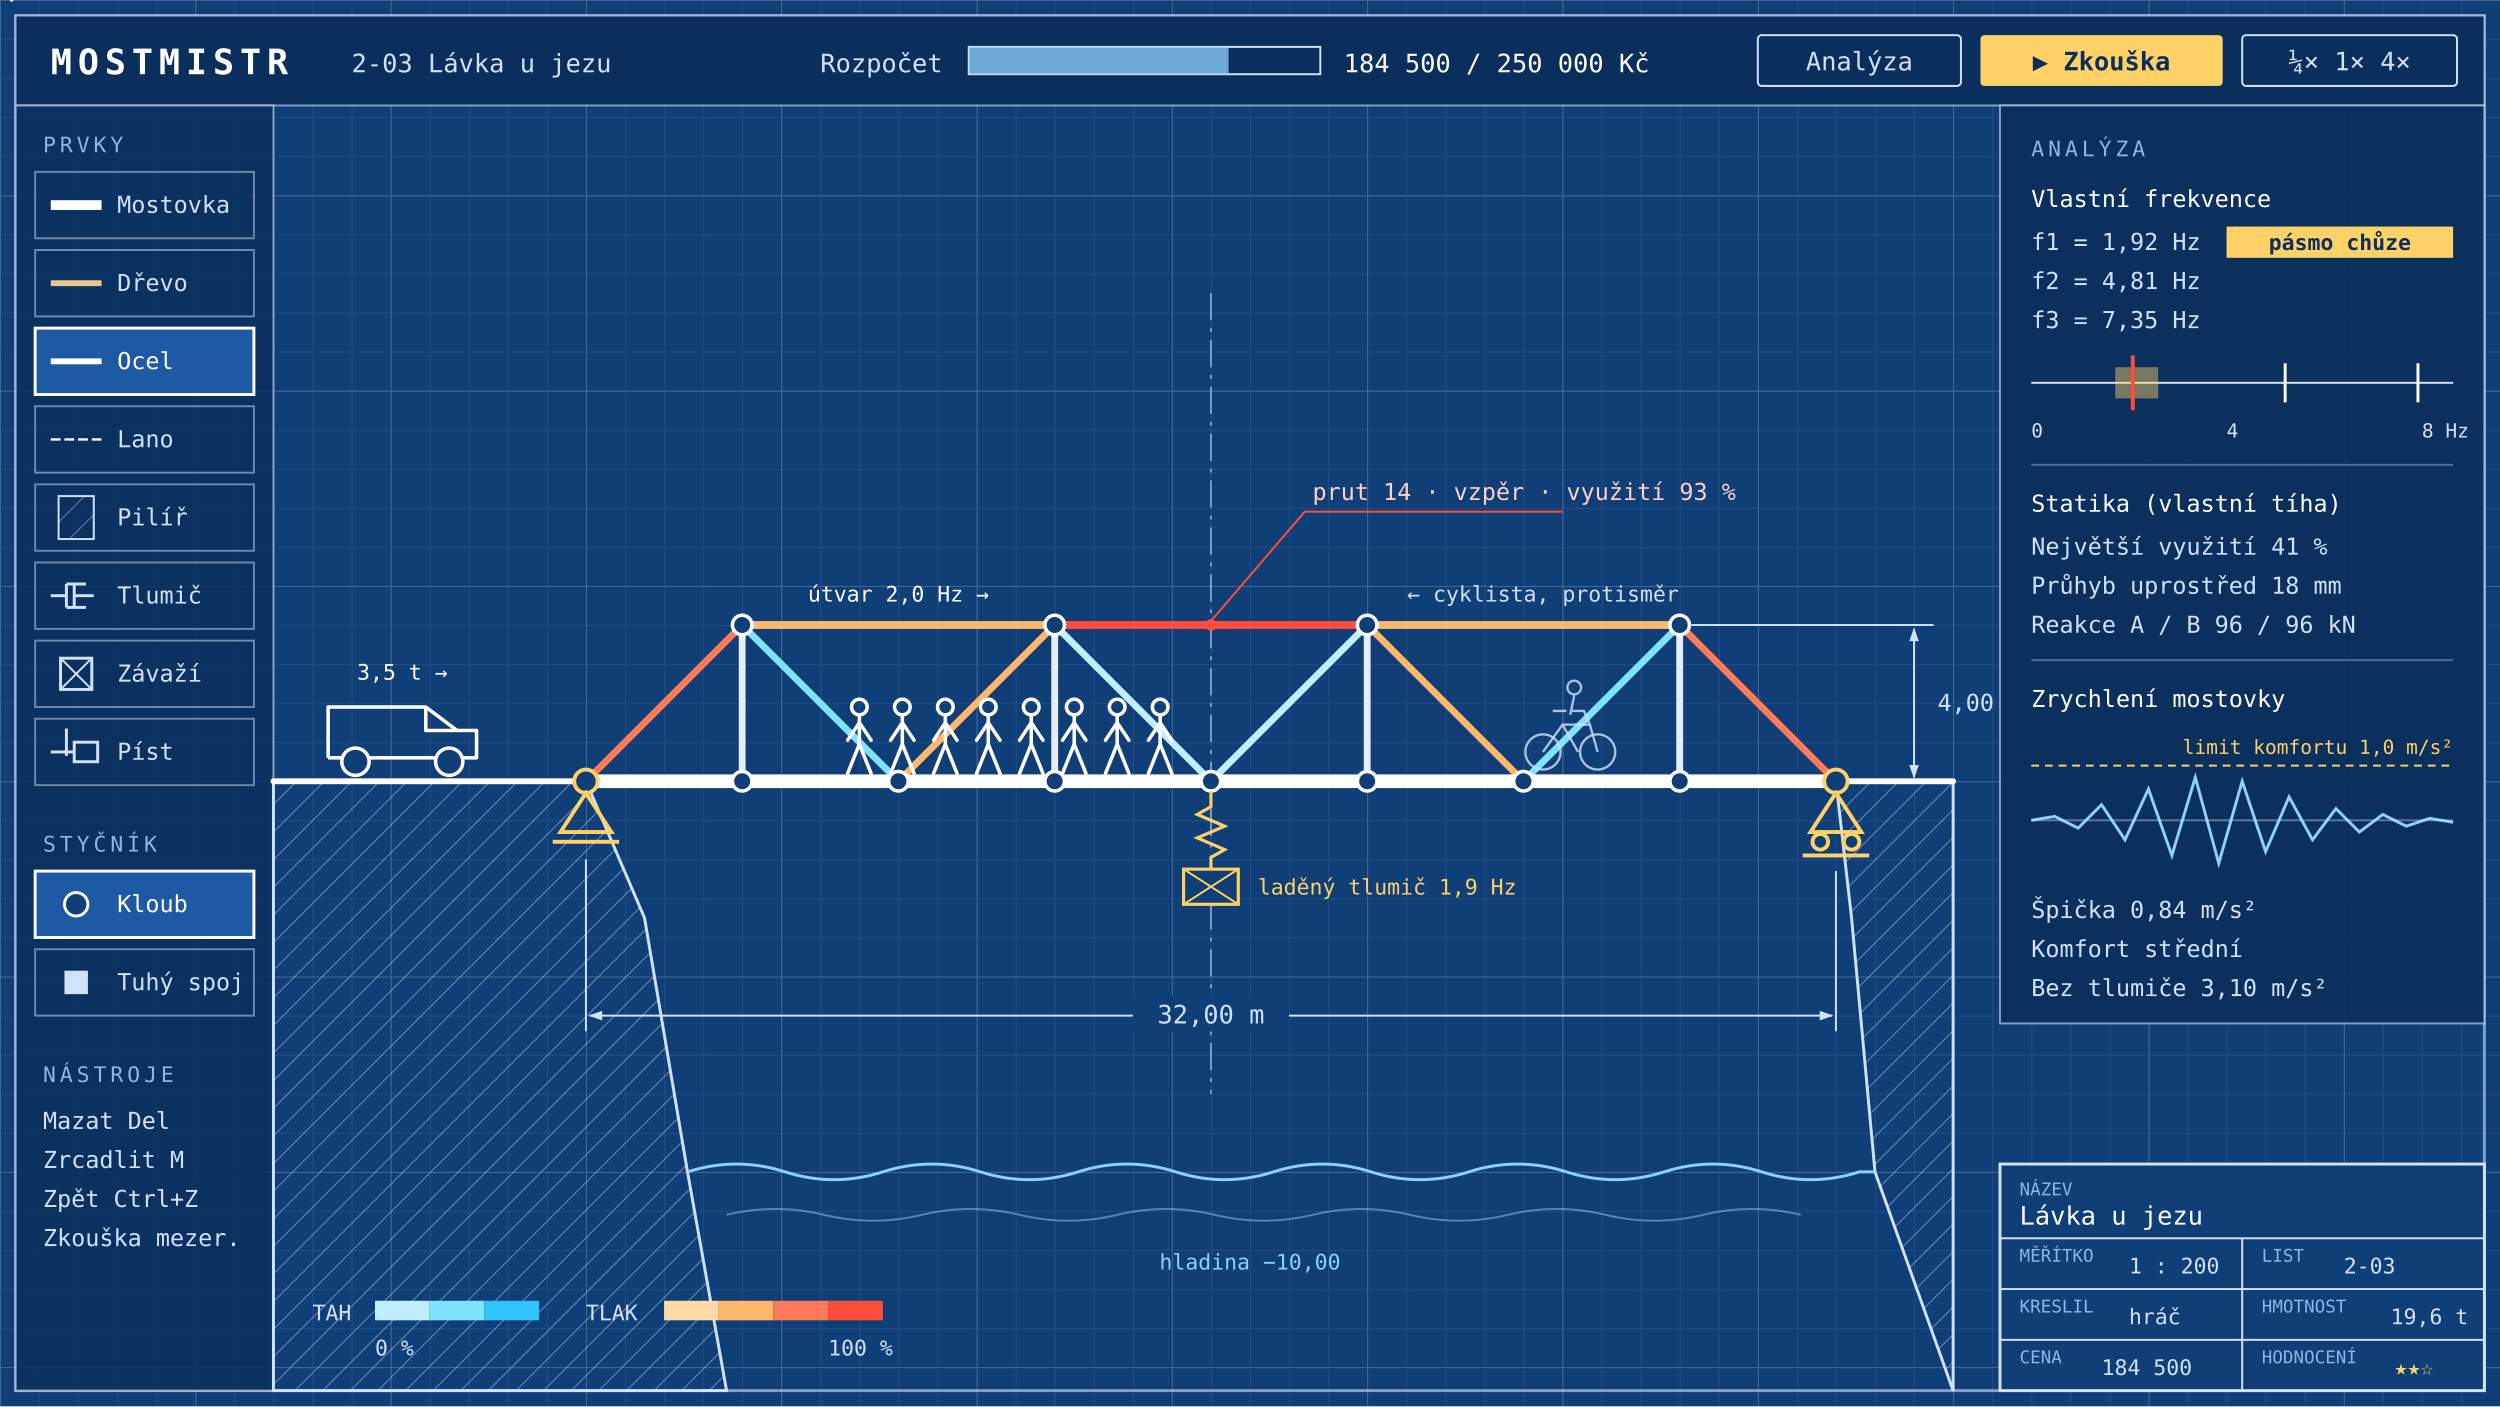
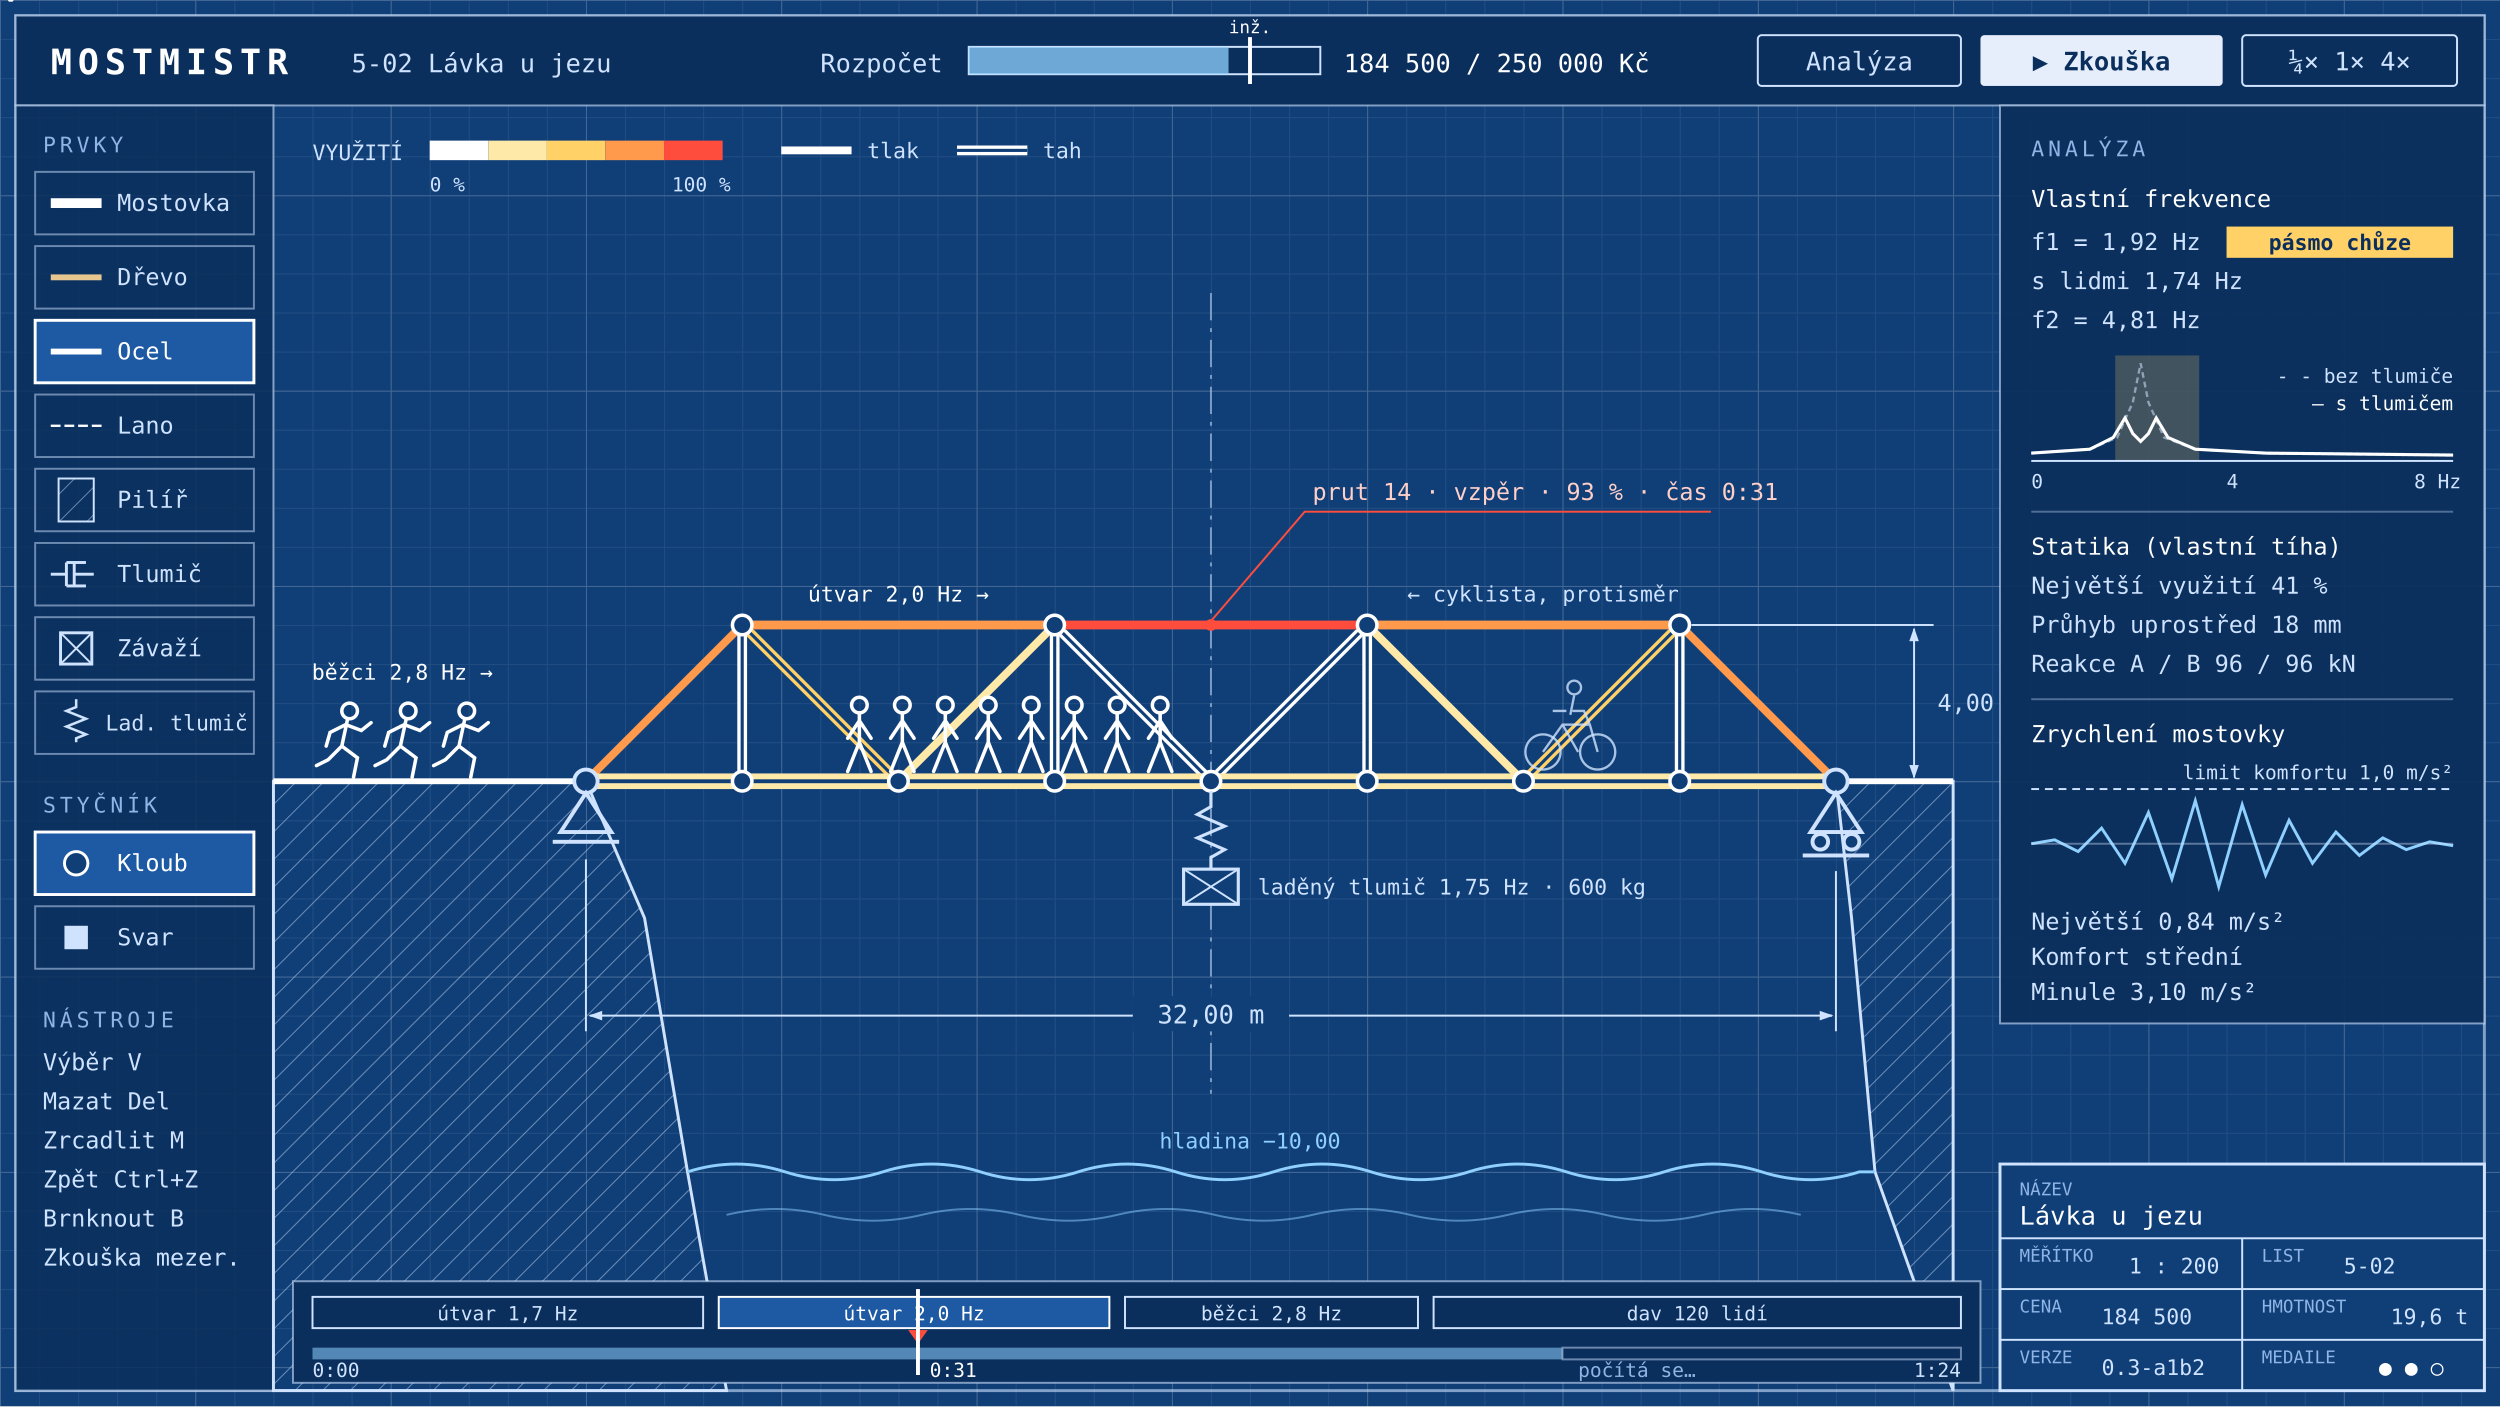
<svg xmlns="http://www.w3.org/2000/svg" viewBox="0 0 1280 720" width="1280" height="720" font-family="'DejaVu Sans Mono','Consolas','Courier New',monospace">
  <defs>
    <pattern id="g1" width="20" height="20" patternUnits="userSpaceOnUse">
      <path d="M20 0H0V20" fill="none" stroke="#ffffff" stroke-opacity="0.07" stroke-width="1" />
    </pattern>
    <pattern id="g5" width="100" height="100" patternUnits="userSpaceOnUse">
      <rect width="100" height="100" fill="url(#g1)" />
      <path d="M100 0H0V100" fill="none" stroke="#ffffff" stroke-opacity="0.16" stroke-width="1" />
    </pattern>
    <pattern id="srafy" width="10" height="10" patternUnits="userSpaceOnUse" patternTransform="rotate(45)">
      <line x1="0" y1="0" x2="0" y2="10" stroke="#cfe3ff" stroke-opacity="0.45" stroke-width="1" />
    </pattern>
    <marker id="sipka" viewBox="0 0 10 10" refX="9" refY="5" markerWidth="7" markerHeight="7" orient="auto-start-reverse">
      <path d="M0 1.5 L10 5 L0 8.5 z" fill="#cfe3ff" />
    </marker>
  </defs>
  <rect width="1280" height="720" fill="#103f78" />
  <rect width="1280" height="720" fill="url(#g5)" />
  <rect x="8" y="8" width="1264" height="704" fill="none" stroke="#cfe3ff" stroke-opacity="0.6" stroke-width="1.5" />
  <g>
    <rect x="8" y="8" width="1264" height="46" fill="#0b2f5c" stroke="#cfe3ff" stroke-opacity="0.6" />
    <text x="26" y="38" fill="#ffffff" font-size="18" font-weight="bold" letter-spacing="3">MOSTMISTR</text>
-     <text x="180" y="37" fill="#cfe3ff" font-size="13">2-03  Lávka u jezu</text>
+     <text x="180" y="37" fill="#cfe3ff" font-size="13">5-02  Lávka u jezu</text>
    <text x="420" y="37" fill="#cfe3ff" font-size="13">Rozpočet</text>
    <rect x="496" y="24" width="180" height="14" fill="none" stroke="#cfe3ff" />
    <rect x="496" y="24" width="133" height="14" fill="#8fd0ff" fill-opacity="0.75" />
+     <line x1="640" y1="19" x2="640" y2="43" stroke="#ffffff" stroke-width="2" />
+     <text x="640" y="17" fill="#ffffff" font-size="9" text-anchor="middle">inž.</text>
    <text x="688" y="37" fill="#ffffff" font-size="13">184 500 / 250 000 Kč</text>
    <g font-size="13">
      <rect x="900" y="18" width="104" height="26" rx="2" fill="none" stroke="#cfe3ff" />
      <text x="952" y="36" fill="#cfe3ff" text-anchor="middle">Analýza</text>
-       <rect x="1014" y="18" width="124" height="26" rx="2" fill="#ffd166" />
+       <rect x="1014" y="18" width="124" height="26" rx="2" fill="#e6eefc" />
      <text x="1076" y="36" fill="#0b2f5c" text-anchor="middle" font-weight="bold">▶ Zkouška</text>
      <rect x="1148" y="18" width="110" height="26" rx="2" fill="none" stroke="#cfe3ff" />
      <text x="1203" y="36" fill="#cfe3ff" text-anchor="middle">¼× 1× 4×</text>
    </g>
  </g>
  <g font-size="12" fill="#cfe3ff">
    <rect x="8" y="54" width="132" height="658" fill="#0b2f5c" fill-opacity="0.85" stroke="#cfe3ff" stroke-opacity="0.6" />
    <text x="22" y="78" font-size="11" letter-spacing="2" fill="#8fb4e6">PRVKY</text>
    <g>
-       <rect x="18" y="88" width="112" height="34" fill="none" stroke="#cfe3ff" stroke-opacity="0.5" />
-       <line x1="26" y1="105" x2="52" y2="105" stroke="#ffffff" stroke-width="5" />
-       <text x="60" y="109">Mostovka</text>
-     </g>
-     <g>
-       <rect x="18" y="128" width="112" height="34" fill="none" stroke="#cfe3ff" stroke-opacity="0.5" />
-       <line x1="26" y1="145" x2="52" y2="145" stroke="#e8c690" stroke-width="3" />
-       <text x="60" y="149">Dřevo</text>
-     </g>
-     <g>
-       <rect x="18" y="168" width="112" height="34" fill="#1d5aa3" stroke="#ffffff" stroke-width="1.5" />
-       <line x1="26" y1="185" x2="52" y2="185" stroke="#ffffff" stroke-width="3" />
-       <text x="60" y="189" fill="#ffffff">Ocel</text>
-     </g>
-     <g>
-       <rect x="18" y="208" width="112" height="34" fill="none" stroke="#cfe3ff" stroke-opacity="0.5" />
-       <line x1="26" y1="225" x2="52" y2="225" stroke="#ffffff" stroke-width="1.2" stroke-dasharray="5 2" />
-       <text x="60" y="229">Lano</text>
-     </g>
-     <g>
-       <rect x="18" y="248" width="112" height="34" fill="none" stroke="#cfe3ff" stroke-opacity="0.5" />
-       <rect x="30" y="254" width="18" height="22" fill="url(#srafy)" stroke="#cfe3ff" />
-       <text x="60" y="269">Pilíř</text>
-     </g>
-     <g>
-       <rect x="18" y="288" width="112" height="34" fill="none" stroke="#cfe3ff" stroke-opacity="0.5" />
-       <path d="M26 305h8m0-6v12m4-12v12m-4-12h10m-10 12h10m-6-6h10" fill="none" stroke="#cfe3ff" stroke-width="1.5" />
-       <text x="60" y="309">Tlumič</text>
-     </g>
-     <g>
-       <rect x="18" y="328" width="112" height="34" fill="none" stroke="#cfe3ff" stroke-opacity="0.5" />
-       <rect x="31" y="337" width="16" height="16" fill="none" stroke="#cfe3ff" stroke-width="1.5" />
-       <path d="M31 337l16 16m0-16l-16 16" stroke="#cfe3ff" stroke-width="1" />
-       <text x="60" y="349">Závaží</text>
-     </g>
-     <g>
-       <rect x="18" y="368" width="112" height="34" fill="none" stroke="#cfe3ff" stroke-opacity="0.5" />
-       <path d="M26 385h12m0-5h12v10h-12zm-4-7v14" fill="none" stroke="#cfe3ff" stroke-width="1.5" />
-       <text x="60" y="389">Píst</text>
-     </g>
-     <text x="22" y="436" font-size="11" letter-spacing="2" fill="#8fb4e6">STYČNÍK</text>
-     <g>
-       <rect x="18" y="446" width="112" height="34" fill="#1d5aa3" stroke="#ffffff" stroke-width="1.5" />
-       <circle cx="39" cy="463" r="6" fill="#103f78" stroke="#ffffff" stroke-width="1.5" />
-       <text x="60" y="467" fill="#ffffff">Kloub</text>
-     </g>
-     <g>
-       <rect x="18" y="486" width="112" height="34" fill="none" stroke="#cfe3ff" stroke-opacity="0.5" />
-       <rect x="33" y="497" width="12" height="12" fill="#cfe3ff" />
-       <text x="60" y="507">Tuhý spoj</text>
-     </g>
-     <text x="22" y="554" font-size="11" letter-spacing="2" fill="#8fb4e6">NÁSTROJE</text>
-     <text x="22" y="578">Mazat      Del</text>
-     <text x="22" y="598">Zrcadlit     M</text>
-     <text x="22" y="618">Zpět    Ctrl+Z</text>
-     <text x="22" y="638">Zkouška  mezer.</text>
+       <rect x="18" y="88" width="112" height="32" fill="none" stroke="#cfe3ff" stroke-opacity="0.5" />
+       <line x1="26" y1="104" x2="52" y2="104" stroke="#ffffff" stroke-width="5" />
+       <text x="60" y="108">Mostovka</text>
+     </g>
+     <g>
+       <rect x="18" y="126" width="112" height="32" fill="none" stroke="#cfe3ff" stroke-opacity="0.5" />
+       <line x1="26" y1="142" x2="52" y2="142" stroke="#e8c690" stroke-width="3" />
+       <text x="60" y="146">Dřevo</text>
+     </g>
+     <g>
+       <rect x="18" y="164" width="112" height="32" fill="#1d5aa3" stroke="#ffffff" stroke-width="1.5" />
+       <line x1="26" y1="180" x2="52" y2="180" stroke="#ffffff" stroke-width="3" />
+       <text x="60" y="184" fill="#ffffff">Ocel</text>
+     </g>
+     <g>
+       <rect x="18" y="202" width="112" height="32" fill="none" stroke="#cfe3ff" stroke-opacity="0.5" />
+       <line x1="26" y1="218" x2="52" y2="218" stroke="#ffffff" stroke-width="1.2" stroke-dasharray="5 2" />
+       <text x="60" y="222">Lano</text>
+     </g>
+     <g>
+       <rect x="18" y="240" width="112" height="32" fill="none" stroke="#cfe3ff" stroke-opacity="0.5" />
+       <rect x="30" y="245" width="18" height="22" fill="url(#srafy)" stroke="#cfe3ff" />
+       <text x="60" y="260">Pilíř</text>
+     </g>
+     <g>
+       <rect x="18" y="278" width="112" height="32" fill="none" stroke="#cfe3ff" stroke-opacity="0.5" />
+       <path d="M26 294h8m0-6v12m4-12v12m-4-12h10m-10 12h10m-6-6h10" fill="none" stroke="#cfe3ff" stroke-width="1.5" />
+       <text x="60" y="298">Tlumič</text>
+     </g>
+     <g>
+       <rect x="18" y="316" width="112" height="32" fill="none" stroke="#cfe3ff" stroke-opacity="0.5" />
+       <rect x="31" y="324" width="16" height="16" fill="none" stroke="#cfe3ff" stroke-width="1.5" />
+       <path d="M31 324l16 16m0-16l-16 16" stroke="#cfe3ff" stroke-width="1" />
+       <text x="60" y="336">Závaží</text>
+     </g>
+     <g>
+       <rect x="18" y="354" width="112" height="32" fill="none" stroke="#cfe3ff" stroke-opacity="0.5" />
+       <path d="M39 358v4l-5 2 10 4-10 4 10 4-5 2v2" fill="none" stroke="#cfe3ff" stroke-width="1.3" />
+       <text x="54" y="374" font-size="11">Lad. tlumič</text>
+     </g>
+     <text x="22" y="416" font-size="11" letter-spacing="2" fill="#8fb4e6">STYČNÍK</text>
+     <g>
+       <rect x="18" y="426" width="112" height="32" fill="#1d5aa3" stroke="#ffffff" stroke-width="1.5" />
+       <circle cx="39" cy="442" r="6" fill="#103f78" stroke="#ffffff" stroke-width="1.5" />
+       <text x="60" y="446" fill="#ffffff">Kloub</text>
+     </g>
+     <g>
+       <rect x="18" y="464" width="112" height="32" fill="none" stroke="#cfe3ff" stroke-opacity="0.5" />
+       <rect x="33" y="474" width="12" height="12" fill="#cfe3ff" />
+       <text x="60" y="484">Svar</text>
+     </g>
+     <text x="22" y="526" font-size="11" letter-spacing="2" fill="#8fb4e6">NÁSTROJE</text>
+     <text x="22" y="548">Výběr        V</text>
+     <text x="22" y="568">Mazat      Del</text>
+     <text x="22" y="588">Zrcadlit     M</text>
+     <text x="22" y="608">Zpět    Ctrl+Z</text>
+     <text x="22" y="628">Brnknout     B</text>
+     <text x="22" y="648">Zkouška  mezer.</text>
+   </g>
+   <g font-size="11" fill="#cfe3ff">
+     <text x="160" y="82">VYUŽITÍ</text>
+     <rect x="220" y="72" width="30" height="10" fill="#ffffff" />
+     <rect x="250" y="72" width="30" height="10" fill="#ffe9a8" />
+     <rect x="280" y="72" width="30" height="10" fill="#ffd166" />
+     <rect x="310" y="72" width="30" height="10" fill="#ff9a4d" />
+     <rect x="340" y="72" width="30" height="10" fill="#ff4d3d" />
+     <text x="220" y="98" font-size="10">0 %</text>
+     <text x="344" y="98" font-size="10">100 %</text>
+     <line x1="400" y1="77" x2="436" y2="77" stroke="#ffffff" stroke-width="4" />
+     <text x="444" y="81">tlak</text>
+     <line x1="490" y1="77" x2="526" y2="77" stroke="#ffffff" stroke-width="5" />
+     <line x1="490" y1="77" x2="526" y2="77" stroke="#103f78" stroke-width="1.6" />
+     <text x="534" y="81">tah</text>
  </g>
  <g>
    <path d="M140 400 H300 L330 470 L352 600 L372 712 H140 Z" fill="url(#srafy)" stroke="#cfe3ff" stroke-width="1.5" />
    <path d="M1000 712 L960 600 L948 470 L940 400 H1000 Z" fill="url(#srafy)" stroke="#cfe3ff" stroke-width="1.5" />
    <path d="M352 600 q25 -8 50 0 t50 0 t50 0 t50 0 t50 0 t50 0 t50 0 t50 0 t50 0 t50 0 t50 0 t50 0 l8 0" fill="none" stroke="#8fd0ff" stroke-width="1.5" />
    <path d="M372 622 q25 -6 50 0 t50 0 t50 0 t50 0 t50 0 t50 0 t50 0 t50 0 t50 0 t50 0 t50 0" fill="none" stroke="#8fd0ff" stroke-opacity="0.5" stroke-width="1" />
-     <text x="640" y="650" fill="#8fd0ff" font-size="11" text-anchor="middle">hladina  −10,00</text>
+     <text x="640" y="588" fill="#8fd0ff" font-size="11" text-anchor="middle">hladina  −10,00</text>
  </g>
  <line x1="620" y1="150" x2="620" y2="560" stroke="#cfe3ff" stroke-opacity="0.55" stroke-width="1" stroke-dasharray="14 4 2 4" />
-   <g stroke-linecap="round">
-     <g stroke-width="3.5">
-       <line x1="300" y1="400" x2="380" y2="320" stroke="#ff7a59" />
-       <line x1="380" y1="320" x2="460" y2="400" stroke="#7fe3ff" />
-       <line x1="460" y1="400" x2="540" y2="320" stroke="#ffb86b" />
-       <line x1="540" y1="320" x2="620" y2="400" stroke="#bfefff" />
-       <line x1="620" y1="400" x2="700" y2="320" stroke="#bfefff" />
-       <line x1="700" y1="320" x2="780" y2="400" stroke="#ffb86b" />
-       <line x1="780" y1="400" x2="860" y2="320" stroke="#7fe3ff" />
-       <line x1="860" y1="320" x2="940" y2="400" stroke="#ff7a59" />
-       <line x1="380" y1="320" x2="380" y2="400" stroke="#e6eefc" />
-       <line x1="540" y1="320" x2="540" y2="400" stroke="#e6eefc" />
-       <line x1="700" y1="320" x2="700" y2="400" stroke="#e6eefc" />
-       <line x1="860" y1="320" x2="860" y2="400" stroke="#e6eefc" />
-     </g>
+   <g stroke-linecap="butt">
    <g stroke-width="4">
-       <line x1="380" y1="320" x2="540" y2="320" stroke="#ffb86b" />
+       <line x1="300" y1="400" x2="380" y2="320" stroke="#ff9a4d" />
+       <line x1="860" y1="320" x2="940" y2="400" stroke="#ff9a4d" />
+       <line x1="460" y1="400" x2="540" y2="320" stroke="#ffe9a8" />
+       <line x1="700" y1="320" x2="780" y2="400" stroke="#ffe9a8" />
+     </g>
+     <g stroke-width="5">
+       <line x1="380" y1="320" x2="460" y2="400" stroke="#ffd166" />
+       <line x1="780" y1="400" x2="860" y2="320" stroke="#ffd166" />
+       <line x1="540" y1="320" x2="620" y2="400" stroke="#ffffff" />
+       <line x1="620" y1="400" x2="700" y2="320" stroke="#ffffff" />
+     </g>
+     <g stroke-width="1.6" stroke="#103f78">
+       <line x1="380" y1="320" x2="460" y2="400" />
+       <line x1="780" y1="400" x2="860" y2="320" />
+       <line x1="540" y1="320" x2="620" y2="400" />
+       <line x1="620" y1="400" x2="700" y2="320" />
+     </g>
+     <g stroke-width="5" stroke="#ffffff">
+       <line x1="380" y1="320" x2="380" y2="400" />
+       <line x1="540" y1="320" x2="540" y2="400" />
+       <line x1="700" y1="320" x2="700" y2="400" />
+       <line x1="860" y1="320" x2="860" y2="400" />
+     </g>
+     <g stroke-width="1.6" stroke="#103f78">
+       <line x1="380" y1="320" x2="380" y2="400" />
+       <line x1="540" y1="320" x2="540" y2="400" />
+       <line x1="700" y1="320" x2="700" y2="400" />
+       <line x1="860" y1="320" x2="860" y2="400" />
+     </g>
+     <g stroke-width="4.5">
+       <line x1="380" y1="320" x2="540" y2="320" stroke="#ff9a4d" />
      <line x1="540" y1="320" x2="700" y2="320" stroke="#ff4d3d" />
-       <line x1="700" y1="320" x2="860" y2="320" stroke="#ffb86b" />
-     </g>
-     <line x1="300" y1="400" x2="940" y2="400" stroke="#ffffff" stroke-width="7" />
+       <line x1="700" y1="320" x2="860" y2="320" stroke="#ff9a4d" />
+     </g>
+     <line x1="300" y1="400" x2="940" y2="400" stroke="#ffe9a8" stroke-width="8" />
+     <line x1="300" y1="400" x2="940" y2="400" stroke="#103f78" stroke-width="2" />
    <line x1="140" y1="400" x2="300" y2="400" stroke="#ffffff" stroke-width="3" />
    <line x1="940" y1="400" x2="1000" y2="400" stroke="#ffffff" stroke-width="3" />
  </g>
  <g fill="#103f78" stroke="#ffffff" stroke-width="1.8">
    <circle cx="380" cy="400" r="5" />
    <circle cx="460" cy="400" r="5" />
    <circle cx="540" cy="400" r="5" />
    <circle cx="620" cy="400" r="5" />
    <circle cx="700" cy="400" r="5" />
    <circle cx="780" cy="400" r="5" />
    <circle cx="860" cy="400" r="5" />
    <circle cx="380" cy="320" r="5" />
    <circle cx="540" cy="320" r="5" />
    <circle cx="700" cy="320" r="5" />
    <circle cx="860" cy="320" r="5" />
  </g>
-   <g fill="none" stroke="#ffd166" stroke-width="2">
+   <g fill="none" stroke="#cfe3ff" stroke-width="2">
    <circle cx="300" cy="400" r="6" fill="#103f78" />
    <path d="M300 406 l-13 20 h26 z" />
    <path d="M283 431 h34" />
    <circle cx="940" cy="400" r="6" fill="#103f78" />
    <path d="M940 406 l-13 20 h26 z" />
    <circle cx="932" cy="431" r="4" />
    <circle cx="948" cy="431" r="4" />
    <path d="M923 438 h34" />
  </g>
-   <g stroke="#ffd166" fill="none" stroke-width="1.6">
+   <g stroke="#cfe3ff" fill="none" stroke-width="1.6">
    <path d="M620 405 v8 l-7 4 l14 6 l-14 6 l14 6 l-7 4 v6" />
    <rect x="606" y="445" width="28" height="18" fill="#103f78" />
    <path d="M606 445 l28 18 m0 -18 l-28 18" stroke-width="1" />
  </g>
-   <text x="644" y="458" fill="#ffd166" font-size="11">laděný tlumič 1,9 Hz</text>
+   <text x="644" y="458" fill="#cfe3ff" font-size="11">laděný tlumič 1,75 Hz · 600 kg</text>
  <g stroke="#ffffff" stroke-width="1.8" fill="none" stroke-linecap="round">
    <g id="panak">
      <circle cx="0" cy="-34" r="4" />
      <path d="M0 -30 v15 M0 -15 l-6 15 M0 -15 l6 15 M0 -26 l-6 9 M0 -26 l6 9" />
    </g>
-     <use href="#panak" x="440" y="396" />
-     <use href="#panak" x="462" y="396" />
-     <use href="#panak" x="484" y="396" />
-     <use href="#panak" x="506" y="396" />
-     <use href="#panak" x="528" y="396" />
-     <use href="#panak" x="550" y="396" />
-     <use href="#panak" x="572" y="396" />
-     <use href="#panak" x="594" y="396" />
+     <use href="#panak" x="440" y="395" />
+     <use href="#panak" x="462" y="395" />
+     <use href="#panak" x="484" y="395" />
+     <use href="#panak" x="506" y="395" />
+     <use href="#panak" x="528" y="395" />
+     <use href="#panak" x="550" y="395" />
+     <use href="#panak" x="572" y="395" />
+     <use href="#panak" x="594" y="395" />
  </g>
  <text x="460" y="308" fill="#ffffff" font-size="11" text-anchor="middle">útvar 2,0 Hz →</text>
+   <g stroke="#ffffff" stroke-width="1.8" fill="none" stroke-linecap="round">
+     <g id="bezec">
+       <circle cx="3" cy="-34" r="4" />
+       <path d="M2 -30 l-3 14 M-1 -16 l8 6 l-2 10 M-1 -16 l-7 7 l-6 3 M1 -27 l8 3 l5 -4 M1 -27 l-8 4 l-2 7" />
+     </g>
+     <use href="#bezec" x="176" y="398" />
+     <use href="#bezec" x="206" y="398" />
+     <use href="#bezec" x="236" y="398" />
+   </g>
+   <text x="206" y="348" fill="#ffffff" font-size="11" text-anchor="middle">běžci 2,8 Hz →</text>
  <g stroke="#cfe3ff" stroke-opacity="0.8" stroke-width="1.2" fill="none">
    <circle cx="790" cy="385" r="9" />
    <circle cx="818" cy="385" r="9" />
    <path d="M790 385 l10 -14 h14 l4 14 M800 371 l8 14 M814 371 l-3 -7 h-6 M802 364 h-7" />
    <circle cx="806" cy="352" r="3.5" />
    <path d="M806 356 l-2 10" />
  </g>
  <text x="790" y="308" fill="#cfe3ff" font-size="11" text-anchor="middle">← cyklista, protisměr</text>
-   <g stroke="#ffffff" stroke-width="1.8" fill="none" stroke-linejoin="round">
-     <path d="M168 388 v-26 h50 l16 12 h10 v14 h-8 M224 388 h-36 M176 388 h-8" />
-     <path d="M218 362 v12 h16" />
-     <circle cx="182" cy="390" r="7" fill="#103f78" />
-     <circle cx="230" cy="390" r="7" fill="#103f78" />
-   </g>
-   <text x="206" y="348" fill="#ffffff" font-size="11" text-anchor="middle">3,5 t →</text>
  <g stroke="#cfe3ff" stroke-width="1" fill="none">
    <line x1="300" y1="440" x2="300" y2="528" />
    <line x1="940" y1="446" x2="940" y2="528" />
    <line x1="302" y1="520" x2="938" y2="520" marker-start="url(#sipka)" marker-end="url(#sipka)" />
    <line x1="866" y1="320" x2="990" y2="320" />
-     <line x1="946" y1="400" x2="990" y2="400" stroke-opacity="0" />
    <line x1="980" y1="322" x2="980" y2="398" marker-start="url(#sipka)" marker-end="url(#sipka)" />
  </g>
  <rect x="580" y="510" width="80" height="18" fill="#103f78" />
  <text x="620" y="524" fill="#cfe3ff" font-size="13" text-anchor="middle">32,00 m</text>
  <text x="992" y="364" fill="#cfe3ff" font-size="12">4,00</text>
  <g>
-     <path d="M620 318 L668 262 H800" fill="none" stroke="#ff4d3d" stroke-width="1" />
+     <path d="M620 318 L668 262 H876" fill="none" stroke="#ff4d3d" stroke-width="1" />
    <circle cx="620" cy="320" r="3" fill="#ff4d3d" />
-     <text x="672" y="256" fill="#ffd0c8" font-size="12">prut 14 · vzpěr · využití 93 %</text>
-   </g>
-   <g font-size="11" fill="#cfe3ff">
-     <text x="160" y="676">TAH</text>
-     <rect x="192" y="666" width="28" height="10" fill="#bfefff" />
-     <rect x="220" y="666" width="28" height="10" fill="#7fe3ff" />
-     <rect x="248" y="666" width="28" height="10" fill="#2fc4ff" />
-     <text x="300" y="676">TLAK</text>
-     <rect x="340" y="666" width="28" height="10" fill="#ffd9a6" />
-     <rect x="368" y="666" width="28" height="10" fill="#ffb86b" />
-     <rect x="396" y="666" width="28" height="10" fill="#ff7a59" />
-     <rect x="424" y="666" width="28" height="10" fill="#ff4d3d" />
-     <text x="192" y="694">0 %</text>
-     <text x="424" y="694">100 %</text>
+     <text x="672" y="256" fill="#ffd0c8" font-size="12">prut 14 · vzpěr · 93 % · čas 0:31</text>
+   </g>
+   <g font-size="10" fill="#cfe3ff">
+     <rect x="150" y="656" width="864" height="52" fill="#0b2f5c" stroke="#cfe3ff" stroke-opacity="0.6" />
+     <rect x="160" y="690" width="640" height="6" fill="#8fd0ff" fill-opacity="0.55" />
+     <rect x="800" y="690" width="204" height="6" fill="none" stroke="#cfe3ff" stroke-opacity="0.5" />
+     <text x="808" y="705" fill="#8fb4e6">počítá se…</text>
+     <rect x="160" y="664" width="200" height="16" fill="none" stroke="#cfe3ff" />
+     <text x="260" y="676" text-anchor="middle">útvar 1,7 Hz</text>
+     <rect x="368" y="664" width="200" height="16" fill="#1d5aa3" stroke="#ffffff" />
+     <text x="468" y="676" text-anchor="middle" fill="#ffffff">útvar 2,0 Hz</text>
+     <rect x="576" y="664" width="150" height="16" fill="none" stroke="#cfe3ff" />
+     <text x="651" y="676" text-anchor="middle">běžci 2,8 Hz</text>
+     <rect x="734" y="664" width="270" height="16" fill="none" stroke="#cfe3ff" />
+     <text x="869" y="676" text-anchor="middle">dav 120 lidí</text>
+     <path d="M470 688 l-5 -7 h10 z" fill="#ff4d3d" />
+     <line x1="470" y1="660" x2="470" y2="704" stroke="#ffffff" stroke-width="2" />
+     <text x="476" y="705" fill="#ffffff">0:31</text>
+     <text x="160" y="705">0:00</text>
+     <text x="1004" y="705" text-anchor="end">1:24</text>
  </g>
  <g font-size="12" fill="#cfe3ff">
    <rect x="1024" y="54" width="248" height="470" fill="#0b2f5c" fill-opacity="0.92" stroke="#cfe3ff" stroke-opacity="0.6" />
    <text x="1040" y="80" font-size="11" letter-spacing="2" fill="#8fb4e6">ANALÝZA</text>
    <text x="1040" y="106" fill="#ffffff">Vlastní frekvence</text>
    <text x="1040" y="128">f1 = 1,92 Hz</text>
    <rect x="1140" y="116" width="116" height="16" fill="#ffd166" />
    <text x="1198" y="128" fill="#0b2f5c" font-size="11" text-anchor="middle" font-weight="bold">pásmo chůze</text>
-     <text x="1040" y="148">f2 = 4,81 Hz</text>
-     <text x="1040" y="168">f3 = 7,35 Hz</text>
-     <line x1="1040" y1="196" x2="1256" y2="196" stroke="#cfe3ff" />
-     <rect x="1083" y="188" width="22" height="16" fill="#ffd166" fill-opacity="0.45" />
-     <line x1="1092" y1="182" x2="1092" y2="210" stroke="#ff4d3d" stroke-width="2" />
-     <line x1="1170" y1="186" x2="1170" y2="206" stroke="#ffffff" stroke-width="1.5" />
-     <line x1="1238" y1="186" x2="1238" y2="206" stroke="#ffffff" stroke-width="1.5" />
-     <text x="1040" y="224" font-size="10">0</text>
-     <text x="1140" y="224" font-size="10">4</text>
-     <text x="1240" y="224" font-size="10">8 Hz</text>
-     <line x1="1040" y1="238" x2="1256" y2="238" stroke="#cfe3ff" stroke-opacity="0.35" />
-     <text x="1040" y="262" fill="#ffffff">Statika (vlastní tíha)</text>
-     <text x="1040" y="284">Největší využití    41 %</text>
-     <text x="1040" y="304">Průhyb uprostřed   18 mm</text>
-     <text x="1040" y="324">Reakce A / B   96 / 96 kN</text>
-     <line x1="1040" y1="338" x2="1256" y2="338" stroke="#cfe3ff" stroke-opacity="0.35" />
-     <text x="1040" y="362" fill="#ffffff">Zrychlení mostovky</text>
-     <polyline fill="none" stroke="#8fd0ff" stroke-width="1.5" points="1040,420 1052,418 1064,424 1076,412 1088,430 1100,404 1112,438 1124,398 1136,442 1148,400 1160,436 1172,408 1184,430 1196,414 1208,426 1220,417 1232,423 1244,419 1256,421" />
-     <line x1="1040" y1="420" x2="1256" y2="420" stroke="#cfe3ff" stroke-opacity="0.4" />
-     <line x1="1040" y1="392" x2="1256" y2="392" stroke="#ffd166" stroke-dasharray="4 3" />
-     <text x="1256" y="386" font-size="10" fill="#ffd166" text-anchor="end">limit komfortu 1,0 m/s²</text>
-     <text x="1040" y="470">Špička      0,84 m/s²</text>
-     <text x="1040" y="490">Komfort     střední</text>
-     <text x="1040" y="510">Bez tlumiče 3,10 m/s²</text>
+     <text x="1040" y="148">s lidmi  1,74 Hz</text>
+     <text x="1040" y="168">f2 = 4,81 Hz</text>
+     <rect x="1083" y="182" width="43" height="54" fill="#ffd166" fill-opacity="0.22" />
+     <polyline fill="none" stroke="#cfe3ff" stroke-opacity="0.55" stroke-width="1.2" stroke-dasharray="3 2" points="1040,232 1070,230 1084,224 1092,206 1096,186 1100,206 1108,224 1124,230 1160,232 1256,233" />
+     <polyline fill="none" stroke="#ffffff" stroke-width="1.6" points="1040,232 1070,230 1082,224 1088,214 1092,222 1096,226 1100,222 1104,214 1110,224 1124,230 1160,232 1256,233" />
+     <line x1="1040" y1="236" x2="1256" y2="236" stroke="#cfe3ff" />
+     <text x="1040" y="250" font-size="10">0</text>
+     <text x="1140" y="250" font-size="10">4</text>
+     <text x="1236" y="250" font-size="10">8 Hz</text>
+     <text x="1256" y="196" font-size="10" text-anchor="end">- - bez tlumiče</text>
+     <text x="1256" y="210" font-size="10" text-anchor="end" fill="#ffffff">— s tlumičem</text>
+     <line x1="1040" y1="262" x2="1256" y2="262" stroke="#cfe3ff" stroke-opacity="0.35" />
+     <text x="1040" y="284" fill="#ffffff">Statika (vlastní tíha)</text>
+     <text x="1040" y="304">Největší využití    41 %</text>
+     <text x="1040" y="324">Průhyb uprostřed   18 mm</text>
+     <text x="1040" y="344">Reakce A / B   96 / 96 kN</text>
+     <line x1="1040" y1="358" x2="1256" y2="358" stroke="#cfe3ff" stroke-opacity="0.35" />
+     <text x="1040" y="380" fill="#ffffff">Zrychlení mostovky</text>
+     <polyline fill="none" stroke="#8fd0ff" stroke-width="1.5" points="1040,432 1052,430 1064,436 1076,424 1088,442 1100,416 1112,450 1124,410 1136,454 1148,412 1160,448 1172,420 1184,442 1196,426 1208,438 1220,429 1232,435 1244,431 1256,433" />
+     <line x1="1040" y1="432" x2="1256" y2="432" stroke="#cfe3ff" stroke-opacity="0.4" />
+     <line x1="1040" y1="404" x2="1256" y2="404" stroke="#cfe3ff" stroke-dasharray="4 3" />
+     <text x="1256" y="399" font-size="10" text-anchor="end">limit komfortu 1,0 m/s²</text>
+     <text x="1040" y="476">Největší    0,84 m/s²</text>
+     <text x="1040" y="494">Komfort     střední</text>
+     <text x="1040" y="512">Minule      3,10 m/s²</text>
  </g>
  <g font-size="11" fill="#cfe3ff">
    <rect x="1024" y="596" width="248" height="116" fill="#103f78" stroke="#cfe3ff" stroke-width="1.5" />
    <line x1="1024" y1="634" x2="1272" y2="634" stroke="#cfe3ff" />
    <line x1="1024" y1="660" x2="1272" y2="660" stroke="#cfe3ff" />
    <line x1="1024" y1="686" x2="1272" y2="686" stroke="#cfe3ff" />
    <line x1="1148" y1="634" x2="1148" y2="712" stroke="#cfe3ff" />
    <text x="1034" y="612" font-size="9" fill="#8fb4e6">NÁZEV</text>
    <text x="1034" y="627" fill="#ffffff" font-size="13">Lávka u jezu</text>
    <text x="1034" y="646" font-size="9" fill="#8fb4e6">MĚŘÍTKO</text>
    <text x="1090" y="652">1 : 200</text>
    <text x="1158" y="646" font-size="9" fill="#8fb4e6">LIST</text>
-     <text x="1200" y="652">2-03</text>
-     <text x="1034" y="672" font-size="9" fill="#8fb4e6">KRESLIL</text>
-     <text x="1090" y="678">hráč</text>
+     <text x="1200" y="652">5-02</text>
+     <text x="1034" y="672" font-size="9" fill="#8fb4e6">CENA</text>
+     <text x="1076" y="678">184 500</text>
    <text x="1158" y="672" font-size="9" fill="#8fb4e6">HMOTNOST</text>
    <text x="1224" y="678">19,6 t</text>
-     <text x="1034" y="698" font-size="9" fill="#8fb4e6">CENA</text>
-     <text x="1076" y="704">184 500</text>
-     <text x="1158" y="698" font-size="9" fill="#8fb4e6">HODNOCENÍ</text>
-     <text x="1226" y="704" fill="#ffd166">★★☆</text>
+     <text x="1034" y="698" font-size="9" fill="#8fb4e6">VERZE</text>
+     <text x="1076" y="704">0.3-a1b2</text>
+     <text x="1158" y="698" font-size="9" fill="#8fb4e6">MEDAILE</text>
+     <text x="1218" y="704" fill="#ffffff">● ● ○</text>
  </g>
</svg>
